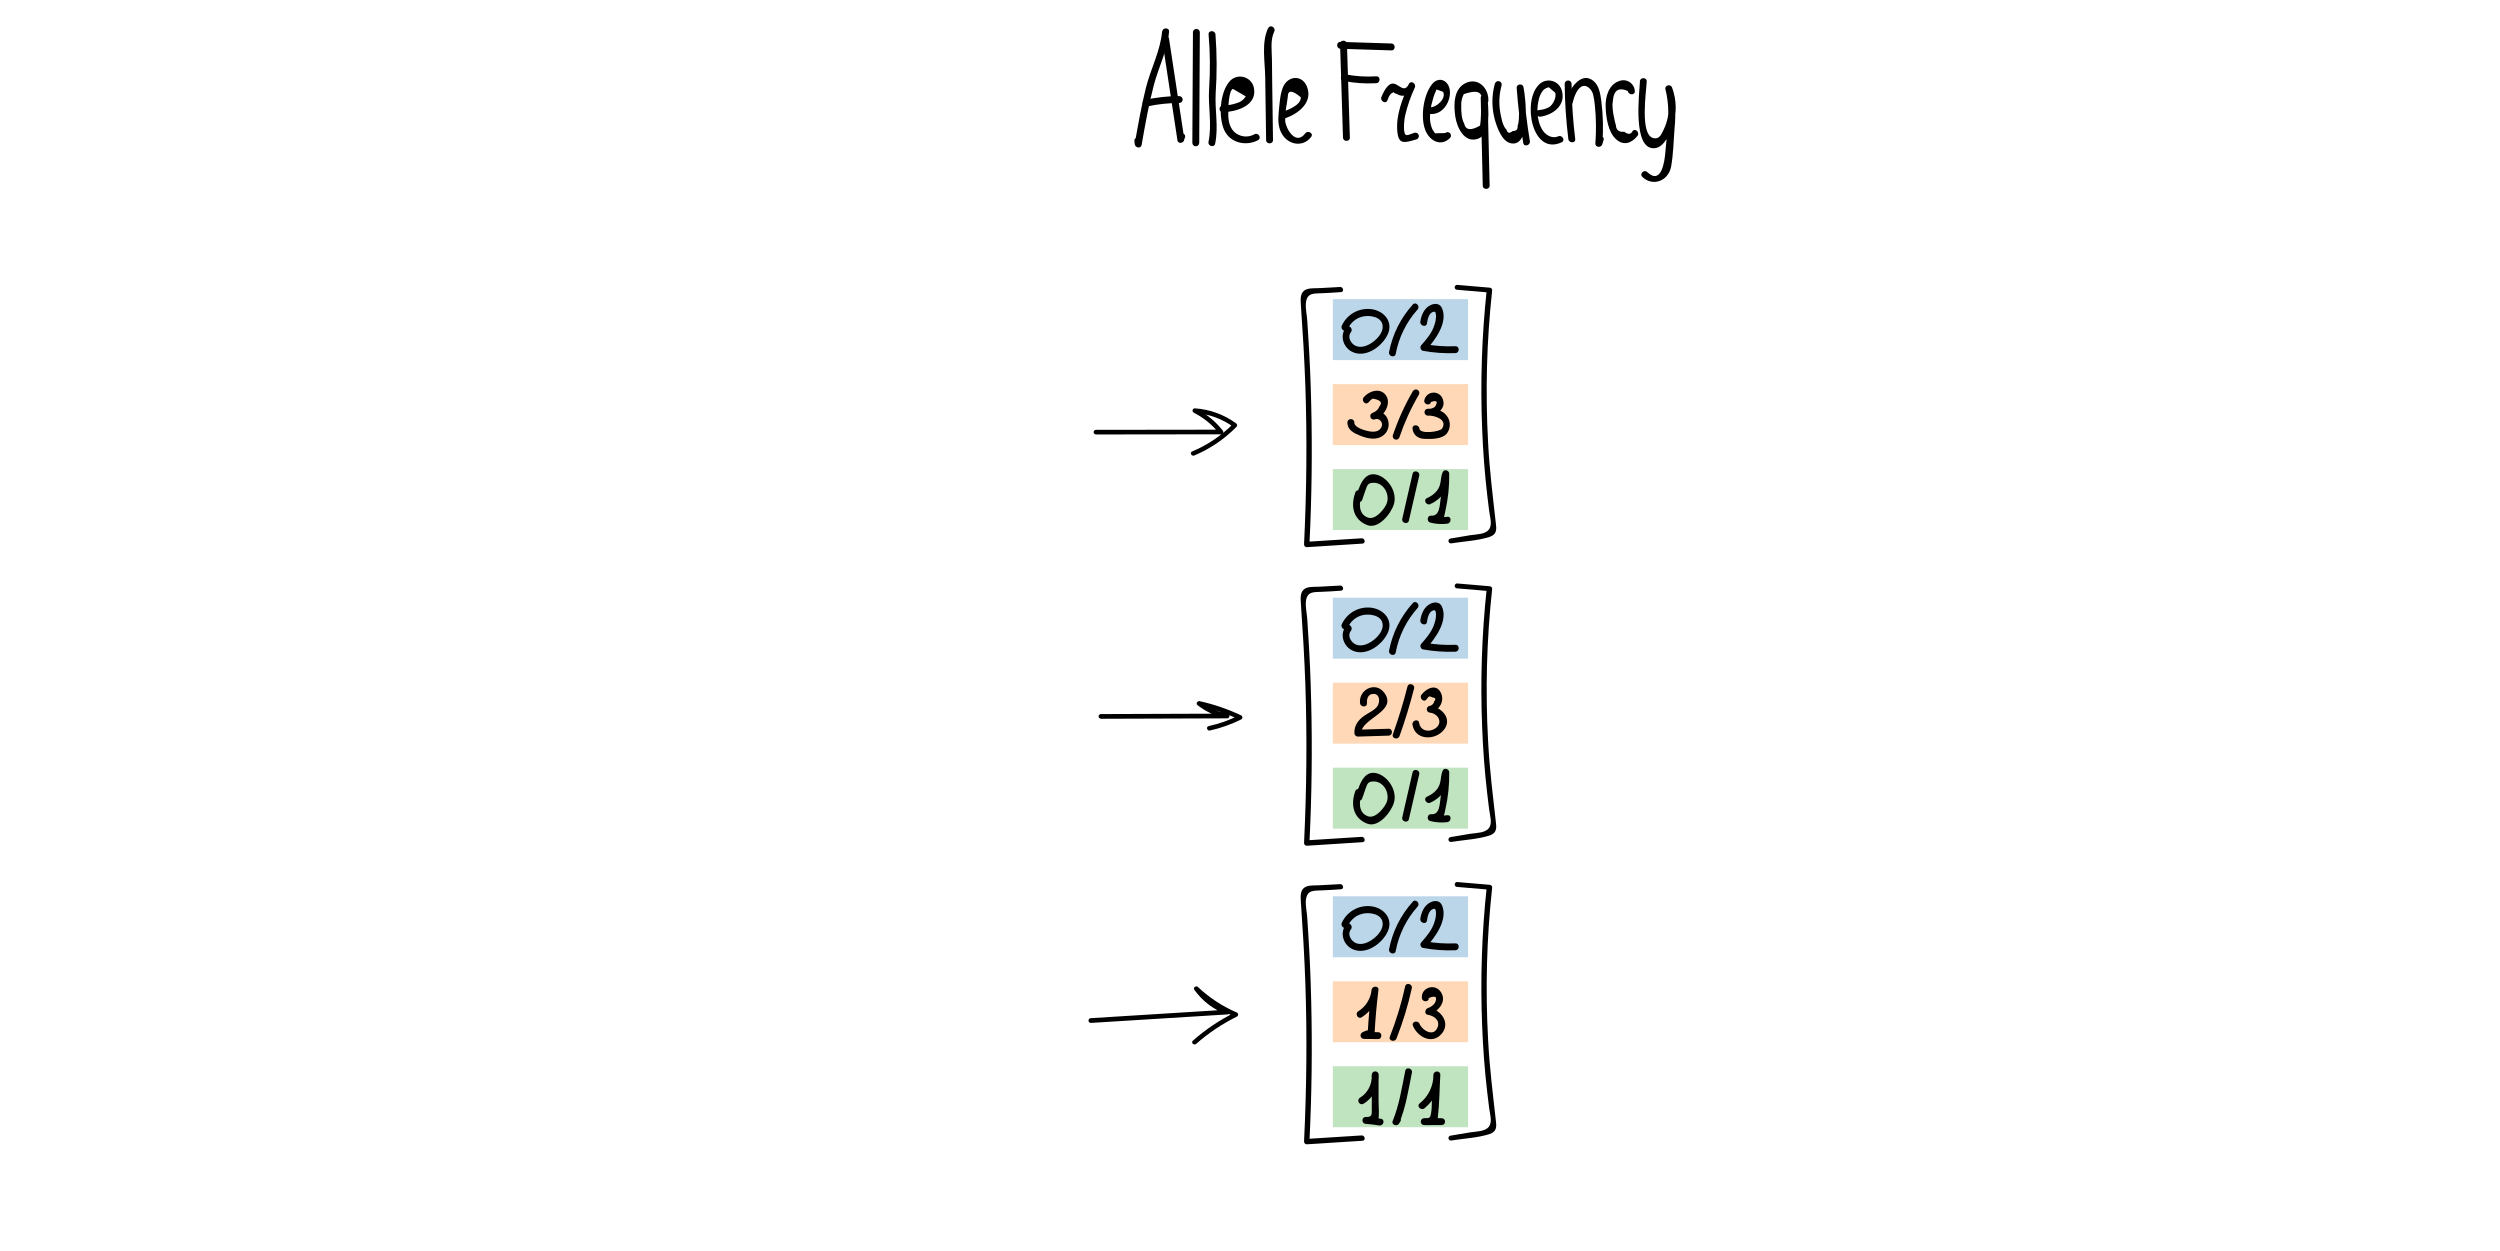
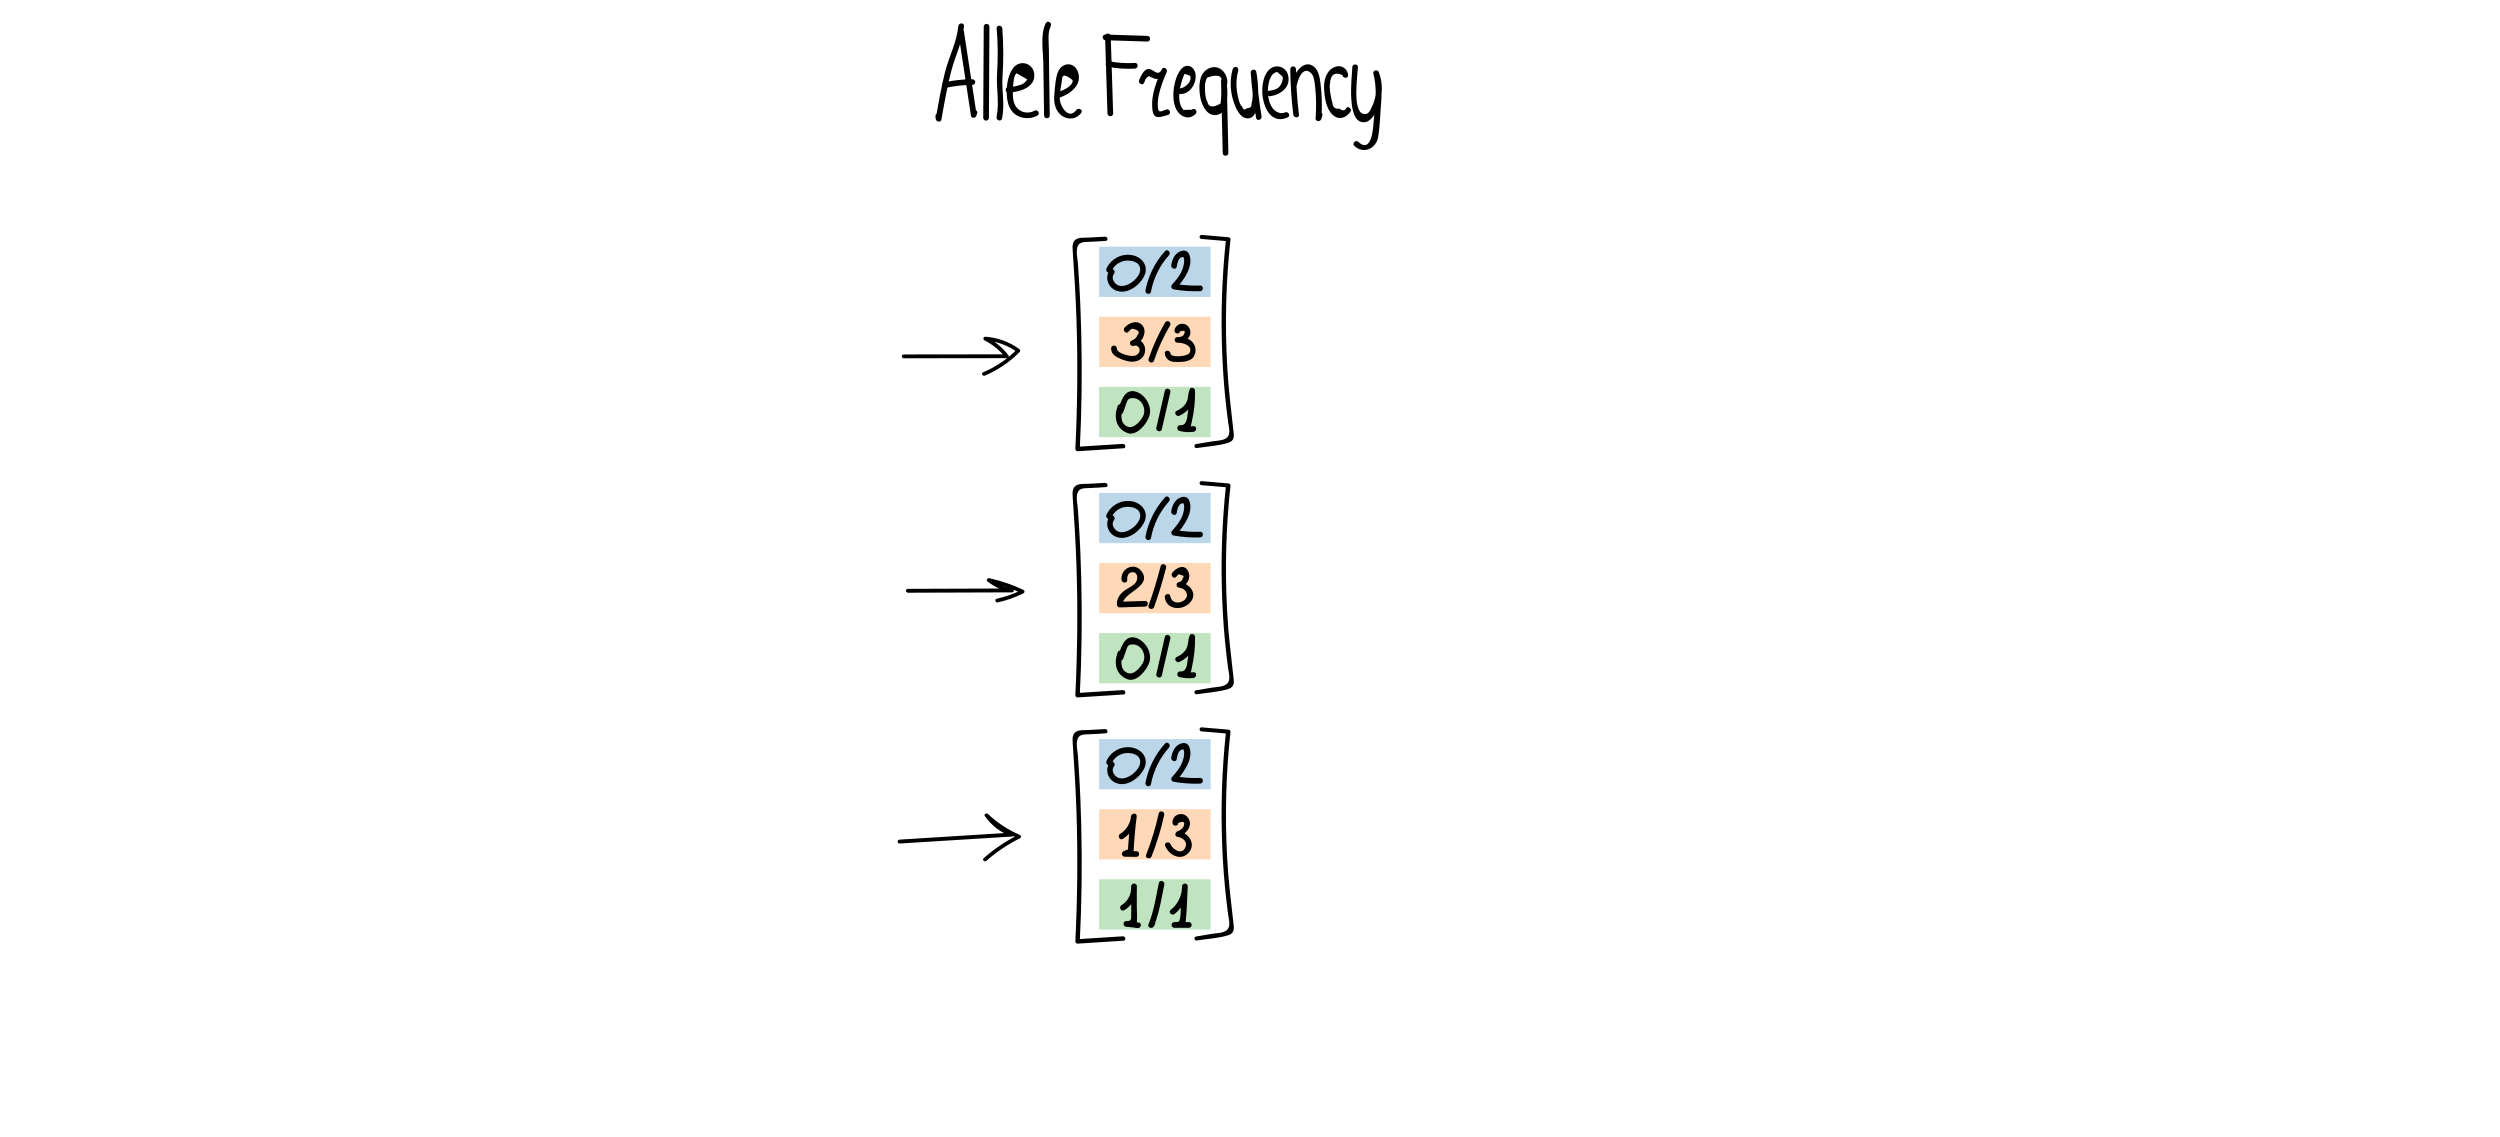
- <svg xmlns="http://www.w3.org/2000/svg" viewBox="0 0 1088.51 544.53" version="1.1" id="svg11729">
+ <svg xmlns="http://www.w3.org/2000/svg" viewBox="0 0 1320 600" version="1.1" id="svg11729" width="1320" height="600">
  <defs id="defs10265">
    <style id="style10254">.cls-1,.cls-10,.cls-11,.cls-12,.cls-13,.cls-15,.cls-17,.cls-24,.cls-25,.cls-26{fill:none;}.cls-14,.cls-2,.cls-22{fill:#1f77b4;}.cls-2,.cls-3,.cls-4{opacity:0.3;}.cls-16,.cls-20,.cls-3{fill:#ff7f0e;}.cls-18,.cls-23,.cls-4{fill:#2ca02c;}.cls-5{fill:#c1272d;}.cls-6{fill:#fcee21;}.cls-7{fill:blue;}.cls-8{fill:#8cc63f;}.cls-9{clip-path:url(#clip-path);}.cls-10,.cls-15{stroke:#ff7f0e;}.cls-10,.cls-11,.cls-12,.cls-25{stroke-linejoin:round;}.cls-10,.cls-11,.cls-12{stroke-dasharray:3.7 1.6;}.cls-11,.cls-13{stroke:#1f77b4;}.cls-12,.cls-17{stroke:#2ca02c;}.cls-13,.cls-15,.cls-17,.cls-24,.cls-26{stroke-miterlimit:10;}.cls-14,.cls-16,.cls-18{opacity:0.5;}.cls-19{clip-path:url(#clip-path-13);}.cls-21{clip-path:url(#clip-path-14);}.cls-24{stroke:#820303;stroke-width:2px;}.cls-25,.cls-26{stroke:#000;stroke-width:3px;}.cls-26{stroke-linecap:square;}</style>
    <clipPath id="clip-path" transform="translate(-16.19 -7.21)">
      <rect class="cls-1" x="831.64" y="138" width="285.54" height="354.03" id="rect10256" />
    </clipPath>
    <clipPath id="clip-path-13" transform="translate(-16.19 -7.21)">
      <rect class="cls-1" x="831.64" y="140" width="285.54" height="354.03" id="rect10259" />
    </clipPath>
    <clipPath id="clip-path-14" transform="translate(-16.19 -7.21)">
      <rect class="cls-1" x="831.64" y="136" width="285.54" height="354.03" id="rect10262" />
    </clipPath>
  </defs>
  <g id="Layer_2" data-name="Layer 2">
    <rect class="cls-2" x="580.33" y="130.25" width="58.87" height="26.54" id="rect10275" />
    <rect class="cls-3" x="580.33" y="167.25" width="58.87" height="26.54" id="rect10277" />
    <rect class="cls-4" x="580.33" y="204.25" width="58.87" height="26.54" id="rect10279" />
    <rect class="cls-2" x="580.33" y="260.25" width="58.87" height="26.54" id="rect10281" />
    <rect class="cls-3" x="580.33" y="297.25" width="58.87" height="26.54" id="rect10283" />
    <rect class="cls-4" x="580.33" y="334.25" width="58.87" height="26.54" id="rect10285" />
    <rect class="cls-2" x="580.33" y="390.25" width="58.87" height="26.54" id="rect10287" />
    <rect class="cls-3" x="580.33" y="427.25" width="58.87" height="26.54" id="rect10289" />
    <rect class="cls-4" x="580.33" y="464.25" width="58.87" height="26.54" id="rect10291" />
  </g>
  <path d="m 583.46,124.96 c -2.85,0.19 -5.77,0.29 -8.63,0.47 -1.82,0.14 -4,-0.08 -5.71,0.46 -3.26,1.09 -2.88,4.35 -2.69,7.21 0.81,11.65 1.52,23.37 1.93,35.06 0.78,22.91 0.54,45.87 -0.57,68.83 a 1.19,1.19 0 0 0 1.37,1.24 c 8,-0.54 16,-1 24.08,-1.54 1.51,-0.08 1.11,-2.4 -0.4,-2.32 -8,0.54 -16,1 -24.08,1.53 0.43,0.44 0.94,0.88 1.37,1.24 q 1.53,-30.66 0.77,-61.32 c -0.22,-9.55 -0.61,-19.11 -1.23,-28.62 -0.14,-2.54 -0.28,-5.07 -0.49,-7.69 -0.16,-2.38 -0.82,-5.27 -0.58,-7.61 0.47,-4.76 3.86,-4 7.27,-4.24 2.61,-0.13 5.3,-0.25 7.92,-0.47 1.57,0 1.18,-2.32 -0.33,-2.23 z" id="path11448" />
  <path d="m 634.38,126.17 c 4.7,0.38 9.31,0.82 14,1.19 l -1.05,-1.14 a 409.82,409.82 0 0 0 -2,60.37 q 0.54,14.61 2.23,29.1 l 0.83,6.8 c 0.32,2.58 1.5,5.94 -0.12,8.07 -1.62,2.13 -5.34,2.06 -8.12,2.47 l -8.57,1.44 a 1.07,1.07 0 1 0 0.44,2.09 c 5.32,-0.85 11.44,-1.14 16.53,-2.78 3.29,-1.09 3.09,-3.37 2.71,-6.24 -1.29,-11.51 -2.73,-23 -3.32,-34.57 a 405.23,405.23 0 0 1 1.76,-66.56 1.12,1.12 0 0 0 -1,-1.15 c -4.69,-0.38 -9.31,-0.82 -14,-1.2 a 1.07,1.07 0 1 0 -0.25,2.11 z" id="path11450" />
  <path d="m 586.03,142.57 c -2.9,3.69 -1.1,9.1 3.22,10.85 5.81,2.36 12.67,-2.74 15,-7.9 2.38,-5.35 -1.45,-10 -6.83,-10.87 a 12.43,12.43 0 0 0 -13.19,7.14 c -0.77,1.75 1.81,3.28 2.59,1.52 a 9.3,9.3 0 0 1 6.2,-5.41 c 3,-0.83 8.66,-0.15 9,4 0.31,3.78 -4.22,7.68 -7.43,8.72 -2,0.65 -4.15,0.58 -5.69,-1 -1.26,-1.25 -2,-3.36 -0.74,-4.93 1.26,-1.57 -0.93,-3.63 -2.12,-2.12 z" id="path11452" />
  <path d="m 615.13,132.61 a 43,43 0 0 0 -10.32,20.67 c -0.37,1.89 2.52,2.69 2.89,0.8 a 40.06,40.06 0 0 1 9.53,-19.35 c 1.28,-1.44 -0.83,-3.56 -2.12,-2.12 z" id="path11454" />
  <path d="m 621.31,140.79 c 0.26,-1.71 0.77,-4.37 2.64,-5 1.27,-0.44 1.26,0.77 1.29,2.07 a 11.58,11.58 0 0 1 -0.64,3.5 c -1,3.42 -3.38,6.26 -5.72,8.88 a 1.52,1.52 0 0 0 0.67,2.51 65.53,65.53 0 0 0 14.12,1 c 1.93,-0.07 1.94,-3.07 0,-3 a 62,62 0 0 1 -13.33,-0.9 l 0.66,2.5 c 3.85,-4.31 9.48,-11.82 6.9,-18.07 -0.91,-2.21 -3.15,-2.37 -5.14,-1.38 -2.68,1.33 -3.92,4.31 -4.34,7.1 -0.28,1.89 2.61,2.7 2.89,0.8 z" id="path11456" />
  <path d="m 595.92,175.18 a 5.87,5.87 0 0 1 1.7,-1.63 c 3.42,0.55 4.43,1.66 3.05,3.33 a 5,5 0 0 1 -3,2.87 l 0.8,2.89 c 2.37,-1 4.47,1.92 2.44,4.18 -1.27,1.41 -3.58,1.25 -5.18,0.9 -1.6,-0.35 -6.1,-1.56 -6.06,-3.79 0,-1.93 -3,-1.93 -3,0 -0.06,3.2 2.76,4.64 5.4,5.71 3.24,1.31 7.21,2.27 10.24,-0.08 4.81,-3.72 1.6,-12.33 -4.64,-9.81 a 1.5,1.5 0 0 0 0.8,2.89 c 3.67,-0.77 7.28,-6.34 5.28,-10 -2.28,-4.12 -7.54,-2.6 -10,0.38 -1.21,1.49 0.9,3.62 2.12,2.12 z" id="path11458" />
  <path d="m 615.18,170.29 a 103.84,103.84 0 0 0 -8.73,19.24 1.52,1.52 0 0 0 1.45,1.9 v 0 a 1.51,1.51 0 0 0 1.45,-1.9 v -0.05 c -0.55,-1.85 -3.44,-1.06 -2.89,0.8 v 0 l 1.45,-1.9 v 0 l 1.44,1.9 a 99.76,99.76 0 0 1 8.46,-18.49 1.502,1.502 0 0 0 -2.59,-1.52 z" id="path11460" />
  <path d="m 623.09,175 c 2.55,-0.85 3.12,-0.16 1.73,2.07 a 4,4 0 0 1 -3.06,0.9 v 3 c 2.65,-0.16 8.63,1.54 6.17,5.57 -0.93,1.51 -9.65,2.63 -9.92,0.07 -0.21,-1.9 -3.21,-1.92 -3,0 0.29,2.75 2.29,4.32 5,4.46 2.93,0.15 7.74,0.21 9.87,-2.22 a 6.32,6.32 0 0 0 0.29,-7.48 c -1.85,-2.79 -5.3,-3.59 -8.45,-3.4 a 1.5,1.5 0 0 0 0,3 c 4,0 8.42,-3.38 6.24,-7.74 a 4.17,4.17 0 0 0 -7.8,1 c -0.42,1.88 2.47,2.69 2.89,0.8 z" id="path11462" />
  <path d="m 595.2,306.13 c -0.2,-1.71 0.45,-4 2.76,-4 2.84,-0.08 3,3.41 1.83,5.25 -1.17,1.84 -3.88,2.93 -5.72,4.21 -2.64,1.84 -4.51,4.3 -4.36,7.62 a 1.52,1.52 0 0 0 1.5,1.5 l 13.4,-0.41 c 1.93,-0.06 1.93,-3.06 0,-3 l -13.4,0.41 1.5,1.5 c -0.29,-6.39 16.14,-9.41 10,-17.6 -3.79,-5.09 -11.22,-1.4 -10.55,4.55 0.21,1.89 3.21,1.91 3,0 z" id="path11464" />
  <path d="m 612.81,298.95 q -2.68,10.54 -6.35,20.77 c -0.65,1.82 2.25,2.6 2.9,0.79 q 3.66,-10.23 6.34,-20.76 c 0.47,-1.87 -2.42,-2.67 -2.89,-0.8 z" id="path11466" />
  <path d="m 621.07,304.57 c 1,-1.22 0.94,-1.77 2.6,-0.92 1.39,0.16 1.65,0.73 0.78,1.72 a 2.39,2.39 0 0 1 -2.14,2 1.5,1.5 0 0 0 0.4,2.94 c 3.78,0.5 5.79,4.8 1.88,7.06 -2.74,1.57 -6.17,0.77 -6.69,-2.66 -0.3,-1.9 -3.19,-1.09 -2.9,0.8 1,6.57 9.08,7 13.13,2.88 4.73,-4.85 0,-10.36 -5.42,-11.08 l 0.4,2.95 c 3.46,-1 5.9,-4.77 4.37,-8.35 -1.92,-4.47 -6.33,-2.28 -8.53,0.52 -1.18,1.5 0.93,3.64 2.12,2.12 z" id="path11468" />
  <path d="m 590.07,214.59 c -2,5.54 -1,11.58 5.12,14 4.9,2 10.39,-4.8 11.7,-9 1.56,-5 -2.14,-11.19 -7.05,-12.78 -6.28,-2 -8.13,5.73 -9.61,10 -0.63,1.83 2.27,2.62 2.89,0.8 0.45,-1.31 0.88,-2.64 1.36,-4 0.87,-2.38 1,-3.41 3.7,-3.41 4.55,0 7.43,5.75 5.27,9.73 -1.32,2.43 -4.71,6.5 -7.83,5.43 -4.44,-1.53 -3.84,-6.8 -2.65,-10.1 0.65,-1.82 -2.25,-2.6 -2.9,-0.8 z" id="path11470" />
  <path d="m 615.04,206.31 -4.49,19.56 c -0.43,1.88 2.46,2.68 2.89,0.79 l 4.5,-19.56 c 0.43,-1.88 -2.46,-2.68 -2.9,-0.79 z" id="path11472" />
  <path d="m 622.81,219.44 a 13,13 0 0 0 5.65,-4.58 c 1.67,-2.55 1.09,-5.29 2.33,-7.9 l -2.8,-0.76 a 54.24,54.24 0 0 1 -0.71,10.8 c -0.48,3 -0.31,7.83 -4.19,7.52 -1.7,-0.13 -2,2.54 -0.4,3 a 19.52,19.52 0 0 0 7.46,0.49 c 1.9,-0.23 1.92,-3.24 0,-3 a 17.66,17.66 0 0 1 -6.67,-0.38 l -0.39,2.94 c 5.06,0.4 5.25,-0.33 6.26,-5.27 a 67.73,67.73 0 0 0 1.64,-16.05 c 0,-1.38 -2.12,-2.18 -2.79,-0.75 -0.87,1.83 -0.7,3.53 -1.2,5.46 -0.75,2.89 -3.11,4.76 -5.7,5.94 -1.76,0.8 -0.23,3.38 1.51,2.59 z" id="path11474" />
  <path d="m 593.68,480.57 a 13.77,13.77 0 0 0 6.6,-12.6 1.5,1.5 0 0 0 -3,0 v 15.1 c 0,2.39 0.1,3.33 -2.62,3.27 -1.94,0 -1.9,2.87 0,3 1.9,0.13 3.87,0.35 5.83,0.68 1.96,0.33 2.7,-2.59 0.79,-2.9 -2.2,-0.36 -4.39,-0.62 -6.62,-0.78 v 3 a 14.19,14.19 0 0 0 4.37,-0.21 1.5,1.5 0 0 0 1,-1 c 0.64,-2.79 0.2,-6.12 0.2,-9 v -11.16 h -3 a 10.75,10.75 0 0 1 -5.11,10 c -1.64,1 -0.14,3.61 1.51,2.59 z" id="path11476" />
  <path d="m 611.86,466.25 c -1.5,7.34 -2.62,14.9 -5.49,21.86 -0.67,1.62 1.87,2.52 2.74,1.15 l 0.63,-1 c 1,-1.64 -1.56,-3.14 -2.59,-1.52 l -0.63,1 2.75,1.15 c 2.86,-6.95 4,-14.52 5.48,-21.85 0.39,-1.88 -2.5,-2.69 -2.89,-0.8 z" id="path11478" />
  <path d="m 620.22,482.55 a 18.56,18.56 0 0 0 6.9,-14.58 c 0,-1.94 -2.89,-1.91 -3,0 l -0.67,11.38 c -0.09,1.57 0,3.33 -0.29,4.88 -0.41,2.57 -0.51,2.66 -3.06,2.64 v 3 h 7.6 a 1.5,1.5 0 0 0 0,-3 h -7.6 a 1.5,1.5 0 0 0 0,3 c 3.39,0 5.47,0.52 5.92,-3.2 0.74,-6.16 0.73,-12.51 1.1,-18.7 h -3 a 15.76,15.76 0 0 1 -6,12.46 c -1.5,1.22 0.63,3.33 2.12,2.12 z" id="path11480" />
  <path d="m 583.46,254.96 c -2.85,0.19 -5.77,0.29 -8.63,0.47 -1.82,0.14 -4,-0.08 -5.71,0.46 -3.26,1.09 -2.88,4.35 -2.69,7.21 0.81,11.65 1.52,23.37 1.93,35.06 0.78,22.91 0.54,45.87 -0.57,68.83 a 1.19,1.19 0 0 0 1.37,1.24 c 8,-0.54 16,-1 24.08,-1.54 1.51,-0.08 1.11,-2.4 -0.4,-2.32 -8,0.54 -16,1 -24.08,1.53 0.43,0.44 0.94,0.88 1.37,1.24 q 1.53,-30.66 0.77,-61.32 c -0.22,-9.55 -0.61,-19.11 -1.23,-28.62 -0.14,-2.54 -0.28,-5.07 -0.49,-7.69 -0.16,-2.38 -0.82,-5.27 -0.58,-7.61 0.47,-4.76 3.86,-4 7.27,-4.24 2.61,-0.13 5.3,-0.25 7.92,-0.47 1.57,0 1.18,-2.32 -0.33,-2.23 z" id="path11482" />
  <path d="m 634.38,256.17 c 4.7,0.38 9.31,0.82 14,1.19 l -1.05,-1.14 a 409.82,409.82 0 0 0 -2,60.37 q 0.54,14.61 2.23,29.1 l 0.83,6.8 c 0.32,2.58 1.5,5.94 -0.12,8.07 -1.62,2.13 -5.34,2.06 -8.12,2.47 l -8.57,1.44 a 1.07,1.07 0 1 0 0.44,2.09 c 5.32,-0.85 11.44,-1.14 16.53,-2.78 3.29,-1.09 3.09,-3.37 2.71,-6.24 -1.29,-11.51 -2.73,-23 -3.32,-34.57 a 405.23,405.23 0 0 1 1.76,-66.56 1.12,1.12 0 0 0 -1,-1.15 c -4.69,-0.38 -9.31,-0.82 -14,-1.2 a 1.07,1.07 0 1 0 -0.25,2.11 z" id="path11484" />
  <path d="m 586.03,272.57 c -2.9,3.69 -1.1,9.1 3.22,10.85 5.81,2.36 12.67,-2.74 15,-7.9 2.38,-5.35 -1.45,-10 -6.83,-10.87 a 12.43,12.43 0 0 0 -13.19,7.14 c -0.77,1.75 1.81,3.28 2.59,1.52 a 9.3,9.3 0 0 1 6.2,-5.41 c 3,-0.83 8.66,-0.15 9,4 0.31,3.78 -4.22,7.68 -7.43,8.72 -2,0.65 -4.15,0.58 -5.69,-1 -1.26,-1.25 -2,-3.36 -0.74,-4.93 1.26,-1.57 -0.93,-3.63 -2.12,-2.12 z" id="path11486" />
  <path d="m 615.13,262.61 a 43,43 0 0 0 -10.32,20.67 c -0.37,1.89 2.52,2.69 2.89,0.8 a 40.06,40.06 0 0 1 9.53,-19.35 c 1.28,-1.44 -0.83,-3.56 -2.12,-2.12 z" id="path11488" />
  <path d="m 621.31,270.79 c 0.26,-1.71 0.77,-4.37 2.64,-5 1.27,-0.44 1.26,0.77 1.29,2.07 a 11.58,11.58 0 0 1 -0.64,3.5 c -1,3.42 -3.38,6.26 -5.72,8.88 a 1.52,1.52 0 0 0 0.67,2.51 65.53,65.53 0 0 0 14.12,1 c 1.93,-0.07 1.94,-3.07 0,-3 a 62,62 0 0 1 -13.33,-0.9 l 0.66,2.5 c 3.85,-4.31 9.48,-11.82 6.9,-18.07 -0.91,-2.21 -3.15,-2.37 -5.14,-1.38 -2.68,1.33 -3.92,4.31 -4.34,7.1 -0.28,1.89 2.61,2.7 2.89,0.8 z" id="path11490" />
  <path d="m 583.46,384.96 c -2.85,0.19 -5.77,0.29 -8.63,0.47 -1.82,0.14 -4,-0.08 -5.71,0.46 -3.26,1.09 -2.88,4.35 -2.69,7.21 0.81,11.65 1.52,23.37 1.93,35.06 0.78,22.91 0.54,45.87 -0.57,68.83 a 1.19,1.19 0 0 0 1.37,1.24 c 8,-0.54 16,-1 24.08,-1.54 1.51,-0.08 1.11,-2.4 -0.4,-2.32 -8,0.54 -16,1 -24.08,1.53 0.43,0.44 0.94,0.88 1.37,1.24 q 1.53,-30.66 0.77,-61.32 c -0.22,-9.55 -0.61,-19.11 -1.23,-28.62 -0.14,-2.54 -0.28,-5.07 -0.49,-7.69 -0.16,-2.38 -0.82,-5.27 -0.58,-7.61 0.47,-4.76 3.86,-4 7.27,-4.24 2.61,-0.13 5.3,-0.25 7.92,-0.47 1.57,0 1.18,-2.32 -0.33,-2.23 z" id="path11492" />
  <path d="m 634.38,386.17 c 4.7,0.38 9.31,0.82 14,1.19 l -1.05,-1.14 a 409.82,409.82 0 0 0 -2,60.37 q 0.54,14.61 2.23,29.1 l 0.83,6.8 c 0.32,2.58 1.5,5.94 -0.12,8.07 -1.62,2.13 -5.34,2.06 -8.12,2.47 l -8.57,1.44 a 1.07,1.07 0 1 0 0.44,2.09 c 5.32,-0.85 11.44,-1.14 16.53,-2.78 3.29,-1.09 3.09,-3.37 2.71,-6.24 -1.29,-11.51 -2.73,-23 -3.32,-34.57 a 405.23,405.23 0 0 1 1.76,-66.56 1.12,1.12 0 0 0 -1,-1.15 c -4.69,-0.38 -9.31,-0.82 -14,-1.2 a 1.07,1.07 0 1 0 -0.25,2.11 z" id="path11494" />
  <path d="m 586.03,402.57 c -2.9,3.69 -1.1,9.1 3.22,10.85 5.81,2.36 12.67,-2.74 15,-7.9 2.38,-5.35 -1.45,-10 -6.83,-10.87 a 12.43,12.43 0 0 0 -13.19,7.14 c -0.77,1.75 1.81,3.28 2.59,1.52 a 9.3,9.3 0 0 1 6.2,-5.41 c 3,-0.83 8.66,-0.15 9,4 0.31,3.78 -4.22,7.68 -7.43,8.72 -2,0.65 -4.15,0.58 -5.69,-1 -1.26,-1.25 -2,-3.36 -0.74,-4.93 1.26,-1.57 -0.93,-3.63 -2.12,-2.12 z" id="path11496" />
  <path d="m 615.13,392.61 a 43,43 0 0 0 -10.32,20.67 c -0.37,1.89 2.52,2.69 2.89,0.8 a 40.06,40.06 0 0 1 9.53,-19.35 c 1.28,-1.44 -0.83,-3.56 -2.12,-2.12 z" id="path11498" />
  <path d="m 621.31,400.79 c 0.26,-1.71 0.77,-4.37 2.64,-5 1.27,-0.44 1.26,0.77 1.29,2.07 a 11.58,11.58 0 0 1 -0.64,3.5 c -1,3.42 -3.38,6.26 -5.72,8.88 a 1.52,1.52 0 0 0 0.67,2.51 65.53,65.53 0 0 0 14.12,1 c 1.93,-0.07 1.94,-3.07 0,-3 a 62,62 0 0 1 -13.33,-0.9 l 0.66,2.5 c 3.85,-4.31 9.48,-11.82 6.9,-18.07 -0.91,-2.21 -3.15,-2.37 -5.14,-1.38 -2.68,1.33 -3.92,4.31 -4.34,7.1 -0.28,1.89 2.61,2.7 2.89,0.8 z" id="path11500" />
  <path d="m 592.91,442.91 a 15.57,15.57 0 0 0 7.27,-11.88 c 0.21,-1.93 -2.77,-1.89 -3,0 q -1.17,9.4 -1.68,18.87 l 1.5,-1.5 a 8.31,8.31 0 0 0 -3.92,1.15 1.52,1.52 0 0 0 0.76,2.8 l 6.16,0.07 c 1.93,0 1.93,-3 0,-3 l -6.16,-0.07 0.76,2.79 2.4,-0.74 a 1.55,1.55 0 0 0 1.5,-1.5 q 0.51,-9.47 1.68,-18.87 h -3 a 12.31,12.31 0 0 1 -5.79,9.29 c -1.61,1.05 -0.11,3.65 1.52,2.59 z" id="path11502" />
  <path d="m 611.81,429.48 a 142.94,142.94 0 0 1 -6.67,21.9 c -0.71,1.79 2.19,2.57 2.89,0.8 a 144.1,144.1 0 0 0 6.68,-21.9 c 0.41,-1.88 -2.48,-2.68 -2.9,-0.8 z" id="path11504" />
  <path d="m 622.08,434.56 q 4.47,-1.87 2.71,2.09 a 6,6 0 0 1 -3.14,2.29 c -1.2,0.47 -1.63,2.64 0,2.89 2.46,0.38 5.37,2.21 4.36,5.22 -1.62,4.81 -6.81,1.56 -7.93,-1.25 -0.71,-1.77 -3.61,-1 -2.89,0.8 1.9,4.76 8.17,8.33 12.37,3.67 4.2,-4.66 0,-10.54 -5.11,-11.33 v 2.85 c 4,-1.56 8,-6.15 4.53,-10.36 -2.73,-3.27 -8.25,-1.23 -7.9,3.09 0.15,1.91 3.16,1.93 3,0 z" id="path11506" />
  <path d="m 590.07,344.59 c -2,5.54 -1,11.58 5.12,14 4.9,2 10.39,-4.8 11.7,-9 1.56,-5 -2.14,-11.19 -7.05,-12.78 -6.28,-2 -8.13,5.73 -9.61,10 -0.63,1.83 2.27,2.62 2.89,0.8 0.45,-1.31 0.88,-2.64 1.36,-3.95 0.87,-2.38 1,-3.41 3.7,-3.41 4.55,0 7.43,5.75 5.27,9.73 -1.32,2.43 -4.71,6.5 -7.83,5.43 -4.44,-1.53 -3.84,-6.8 -2.65,-10.1 0.65,-1.82 -2.25,-2.6 -2.9,-0.8 z" id="path11508" />
  <path d="m 615.04,336.31 -4.49,19.56 c -0.43,1.88 2.46,2.68 2.89,0.79 l 4.5,-19.56 c 0.43,-1.88 -2.46,-2.68 -2.9,-0.79 z" id="path11510" />
  <path d="m 622.81,349.44 a 13,13 0 0 0 5.65,-4.58 c 1.67,-2.55 1.09,-5.29 2.33,-7.9 l -2.8,-0.76 a 54.24,54.24 0 0 1 -0.71,10.8 c -0.48,3 -0.31,7.83 -4.19,7.52 -1.7,-0.13 -2,2.54 -0.4,2.95 a 19.52,19.52 0 0 0 7.46,0.49 c 1.9,-0.23 1.92,-3.24 0,-3 a 17.66,17.66 0 0 1 -6.67,-0.38 l -0.39,2.94 c 5.06,0.4 5.25,-0.33 6.26,-5.27 a 67.73,67.73 0 0 0 1.64,-16 c 0,-1.38 -2.12,-2.18 -2.79,-0.75 -0.87,1.83 -0.7,3.53 -1.2,5.46 -0.75,2.89 -3.11,4.76 -5.7,5.94 -1.76,0.8 -0.23,3.38 1.51,2.59 z" id="path11512" />
  <path d="m 477.17,189.17 54.44,-0.07 a 1,1 0 0 0 0.71,-1.71 34.8,34.8 0 0 0 -11.51,-9.46 l -0.5,1.86 a 32.57,32.57 0 0 1 16.9,6.23 l -0.2,-1.57 a 55.57,55.57 0 0 1 -18,12.15 c -1.18,0.5 -0.17,2.22 1,1.72 a 56.65,56.65 0 0 0 18.35,-12.46 1,1 0 0 0 -0.2,-1.57 34.43,34.43 0 0 0 -17.91,-6.5 1,1 0 0 0 -0.51,1.87 33.8,33.8 0 0 1 11.17,9.13 l 0.7,-1.71 -54.44,0.07 a 1,1 0 0 0 0,2 z" id="path11514" />
  <path d="m 479.42,312.96 54.9,-0.19 c 1.1,0 1.41,-1.75 0.27,-2 a 26.73,26.73 0 0 1 -11.78,-5.21 l -1,1.67 a 82.36,82.36 0 0 1 17.62,6 v -1.73 a 56.52,56.52 0 0 1 -13.17,4.64 c -1.25,0.28 -0.72,2.2 0.54,1.93 a 59.4,59.4 0 0 0 13.64,-4.84 1,1 0 0 0 0,-1.73 84.91,84.91 0 0 0 -18.1,-6.21 c -0.87,-0.19 -1.82,1 -1,1.68 a 28.84,28.84 0 0 0 12.63,5.75 l 0.26,-2 -54.9,0.19 a 1,1 0 0 0 0,2 z" id="path11516" />
  <path d="m 474.91,445.39 59.37,-3.7 a 1.008,1.008 0 0 0 0.26,-2 27.2,27.2 0 0 1 -12.8,-9.76 l -1.57,1.21 a 59.44,59.44 0 0 0 17.4,11.47 v -1.73 a 83.82,83.82 0 0 0 -18.18,12.22 c -1,0.85 0.45,2.26 1.42,1.41 a 81.67,81.67 0 0 1 17.77,-11.9 1,1 0 0 0 0,-1.73 57.68,57.68 0 0 1 -17,-11.15 c -0.78,-0.74 -2.26,0.25 -1.57,1.21 a 29.48,29.48 0 0 0 14,10.68 l 0.27,-2 -59.37,3.7 c -1.28,0.08 -1.29,2.08 0,2 z" id="path11518" />
  <path d="m 505.97,13.79 c -0.7,8.22 -5,16.32 -7,24.32 -2,8 -3.43,16.12 -4.86,24.24 l 2.95,0.4 -0.13,-1.39 c -0.18,-1.9 -3.18,-1.92 -3,0 l 0.13,1.39 c 0.15,1.54 2.63,2.19 3,0.4 1.53,-8.72 3.06,-17.45 5.3,-26 2,-7.73 6,-15.36 6.66,-23.35 0.16,-1.93 -2.84,-1.92 -3,0 z" id="path11562" />
  <path d="m 506.07,17.7 6.6,43.43 c 0.27,1.72 2.9,1.22 2.95,-0.4 l 0.2,-0.57 c 1,-1.64 -1.56,-3.14 -2.59,-1.51 a 3.29,3.29 0 0 0 -0.61,2.08 l 3,-0.4 -6.61,-43.43 c -0.29,-1.9 -3.18,-1.09 -2.89,0.8 z" id="path11564" />
  <path d="m 499.44,46.36 a 65.6,65.6 0 0 1 14,-1.52 1.5,1.5 0 0 0 0,-3 69,69 0 0 0 -14.82,1.63 c -1.89,0.41 -1.09,3.3 0.79,2.89 z" id="path11566" />
  <path d="m 519.41,14.09 -0.26,48.11 a 1.5,1.5 0 0 0 3,0 l 0.26,-48.11 a 1.5,1.5 0 0 0 -3,0 z" id="path11568" />
  <path d="m 526.22,15 a 153.19,153.19 0 0 1 0.23,23.66 c -0.52,7.78 1.34,15.38 -0.26,23.09 -0.39,1.89 2.5,2.69 2.89,0.8 1.54,-7.44 -0.18,-14.46 0.23,-21.92 A 176.82,176.82 0 0 0 529.22,15 c -0.16,-1.9 -3.17,-1.92 -3,0 z" id="path11570" />
  <path d="m 532.43,48.89 c 5.65,-0.22 14.84,-2.7 13.58,-10.33 a 6.11,6.11 0 0 0 -10.85,-2.88 c -4,4.85 -4.65,15.06 -2.25,20.69 2.49,5.83 9.48,7.48 14.83,4.67 1.71,-0.9 0.19,-3.49 -1.52,-2.59 a 7.51,7.51 0 0 1 -9,-1.19 c -2.41,-2.47 -2.52,-6.18 -2.41,-9.47 0,-1.42 0.25,-8.42 2,-9.09 l 5.59,3.25 a 6.27,6.27 0 0 1 -3.86,2.93 17.26,17.26 0 0 1 -6.09,1 c -1.92,0.08 -1.93,3.08 0,3 z" id="path11572" />
  <path d="m 552.15,12.23 c -3,6.26 -1.36,14.73 -1.27,21.47 l 0.39,27.27 c 0,1.93 3,1.94 3,0 L 553.94,37.6 553.81,25.91 c -0.05,-3.88 -0.77,-8.55 1,-12.16 0.84,-1.73 -1.75,-3.26 -2.59,-1.52 z" id="path11574" />
  <path d="m 559.23,51.6 c 5.69,-1.81 12.58,-6.81 9.85,-13.81 -2.11,-5.46 -8.41,-4.84 -10.48,0.21 -1.32,3.22 -1.48,7.38 -1.84,10.81 -0.36,3.43 -0.27,7 1.63,9.9 3,4.59 9.17,5.34 12.51,0.87 1.16,-1.55 -1.45,-3 -2.59,-1.51 -4.11,5.5 -8.43,-2 -8.72,-5.35 a 33.7,33.7 0 0 1 0.66,-7.42 l 0.46,-3.14 q 0,-4.53 5.64,0.17 c 0.32,3.34 -5.63,5.61 -7.92,6.35 -1.83,0.59 -1,3.49 0.8,2.89 z" id="path11576" />
  <path d="m 650.88,36.37 a 29.64,29.64 0 0 0 0,15.83 c 0.94,3.26 3,9.25 6.8,10.15 9.22,2.16 6.51,-20.41 5.63,-24.51 -0.35,-1.63 -3.07,-1.3 -2.95,0.4 q 0.88,12.09 2.86,24 c 0.31,1.9 3.2,1.09 2.89,-0.8 Q 664.2,49.88 663.36,38.19 l -2.94,0.4 a 42.28,42.28 0 0 1 1,10.64 c -0.08,1.65 0,4 -0.64,5.54 0.16,1.56 -0.58,2.33 -2.21,2.3 q -2,1.71 -2.62,-0.6 c -1.72,-1.45 -2.46,-5.88 -2.82,-8.07 a 26.84,26.84 0 0 1 0.68,-11.23 1.5,1.5 0 0 0 -2.89,-0.8 z" id="path11578" />
  <path d="m 670.81,50.79 c 5.46,-0.8 11,-5 9.25,-11.23 a 5.92,5.92 0 0 0 -9.83,-2.87 c -7.59,7 -3.35,31.34 9.71,25.27 1.75,-0.81 0.23,-3.39 -1.51,-2.59 -2.44,1.14 -5.23,-0.46 -6.57,-2.35 a 12.66,12.66 0 0 1 -1.82,-4 19.41,19.41 0 0 1 -0.11,-9.4 10.32,10.32 0 0 1 1.22,-3.24 4.46,4.46 0 0 1 3.2,-2.39 l 2.82,2.4 c 0.57,2 -0.91,5.08 -2.62,6.23 a 11.14,11.14 0 0 1 -4.54,1.31 c -1.9,0.27 -1.09,3.16 0.8,2.89 z" id="path11580" />
  <path d="m 681.27,36.54 a 209.51,209.51 0 0 0 1.59,24 c 0.24,1.89 3.24,1.91 3,0 a 209.51,209.51 0 0 1 -1.59,-24 1.5,1.5 0 0 0 -3,0 z" id="path11582" />
  <path d="m 684.81,44.45 c 0.5,-2.1 1.95,-6.41 4.44,-7 2,-0.49 3.84,1.85 4.32,3.42 a 28.17,28.17 0 0 1 0.83,5 91.13,91.13 0 0 1 0.23,16.6 c -0.12,1.73 2.47,2 3,0.4 L 698.2,61 c 0.57,-1.85 -2.33,-2.64 -2.89,-0.8 l -0.57,1.87 2.94,0.4 a 91.19,91.19 0 0 0 -0.47,-18.54 c -0.39,-2.94 -0.94,-6.63 -3.38,-8.66 -5.5,-4.59 -10.79,3.9 -11.86,8.41 -0.45,1.87 2.44,2.67 2.89,0.79 z" id="path11584" />
  <path d="m 711.81,39.64 a 5,5 0 0 0 -7,-4.28 c -4.37,1.57 -5.82,6.75 -5.71,10.9 0.12,4.5 0.95,11.14 4.53,14.36 3.31,3 6.79,1.72 9.3,-1.41 1.19,-1.49 -0.91,-3.63 -2.12,-2.12 q -1.08,2.22 -3.59,0.27 c -2.3,0.26 -3.52,-0.69 -3.67,-2.87 a 29.44,29.44 0 0 1 -0.83,-3.55 26.44,26.44 0 0 1 -0.65,-5.53 l 0.37,-2.93 q 1,-5.22 6.34,-2.84 c 0.24,1.89 3.25,1.91 3,0 z" id="path11586" />
  <path d="m 714.04,35.48 c -0.2,4.61 -3.55,30.55 6.78,29 3.83,-0.58 6.44,-6.55 7.51,-9.71 a 25,25 0 0 0 -0.29,-16.61 c -0.65,-1.79 -3.39,-1.1 -2.89,0.79 1.65,6.34 1.36,12.71 0.74,19.17 -0.26,2.72 -0.58,5.44 -0.79,8.17 -0.29,3.74 -1.65,14.54 -7.89,8.63 -1.4,-1.33 -3.52,0.78 -2.12,2.12 4.69,4.44 11.39,1.61 12.52,-4.49 1,-5.52 1.07,-11.54 1.53,-17.15 a 51,51 0 0 0 -1.1,-17.24 l -2.89,0.79 a 22.27,22.27 0 0 1 1,12.2 21.74,21.74 0 0 1 -1.72,5.14 c -1.1,2.24 -1.89,4.45 -4.52,3.85 -6,-1.37 -3.12,-20.1 -2.92,-24.66 0.08,-1.93 -2.92,-1.93 -3,0 z" id="path11588" />
  <path d="m 583.47,19.16 1.27,40.74 c 0.06,1.92 3.06,1.93 3,0 l -1.27,-40.74 c -0.06,-1.93 -3.06,-1.93 -3,0 z" id="path11590" />
  <path d="m 583.65,21.24 22.15,0.7 c 1.93,0.06 1.93,-2.94 0,-3 l -22.15,-0.7 c -1.93,-0.06 -1.93,2.94 0,3 z" id="path11592" />
  <path d="m 584.91,35.23 a 56.37,56.37 0 0 0 14.32,1 c 1.91,-0.12 1.93,-3.12 0,-3 a 52.4,52.4 0 0 1 -13.52,-0.88 c -1.89,-0.37 -2.7,2.52 -0.8,2.9 z" id="path11594" />
  <path d="m 604.04,43.79 c 0.45,-1.06 0.88,-2.69 2,-3.24 1.7,-0.87 0.14,-0.29 1.53,0.14 1.17,0.36 1.76,1 3.09,1 a 5.85,5.85 0 0 0 5.37,-3.56 l -2.59,-1.51 c -2.76,6.39 -5.6,13.15 -5.07,20.27 0.47,6.36 3.14,5.29 8.43,3.78 a 1.51,1.51 0 0 0 -0.8,-2.9 c -3,0.87 -4.5,2.52 -4.69,-1.68 a 24.7,24.7 0 0 1 0.54,-6 63.07,63.07 0 0 1 4.18,-12 c 0.74,-1.73 -1.74,-3.28 -2.59,-1.51 -2.16,4.46 -4.55,-0.53 -7.28,-0.18 -2.25,0.28 -4,4.17 -4.69,5.83 -0.69,1.66 1.82,3.29 2.59,1.52 z" id="path11596" />
  <path d="m 622.68,49.62 c 5.22,0.5 8.82,-4.89 8.63,-9.7 -0.19,-4.81 -4.89,-7.2 -8,-3 -3.59,4.76 -4.88,14.12 -2.75,19.68 1.79,4.68 6.81,7.49 10.8,3.46 a 1.5,1.5 0 0 0 -2.12,-2.12 l -4.41,0.11 -1.11,-1.64 a 12.25,12.25 0 0 1 -1.1,-4.89 25,25 0 0 1 1.12,-7.73 c 0.25,-0.92 0.5,-1.86 0.83,-2.75 l 0.91,-2.07 2.83,1 c 1.57,3 -3.07,6.95 -5.63,6.7 -1.92,-0.19 -1.91,2.81 0,3 z" id="path11598" />
  <path d="m 648.04,43.9 c 0.27,-5.16 -4.12,-10.2 -9.59,-7.87 -5.68,2.42 -5.58,9.87 -4.77,14.93 0.73,4.55 3.9,11.57 9.86,9.44 5.96,-2.13 4.38,-13.17 4.17,-17.8 -0.08,-1.92 -3,-1.94 -3,0 l 0.88,38.19 c 0,1.93 3,1.94 3,0 l -0.88,-38.22 h -3 c 0.12,2.64 0.21,5.3 0.08,7.95 a 32.29,32.29 0 0 1 -0.36,4.16 q -6,3.47 -6.93,-0.89 c -1.16,-2.1 -1.3,-5.22 -1.27,-7.53 a 10,10 0 0 1 1.11,-5.28 q 8.57,-3 7.7,2.89 c -0.1,1.93 2.9,1.92 3,0 z" id="path11600" />
</svg>
